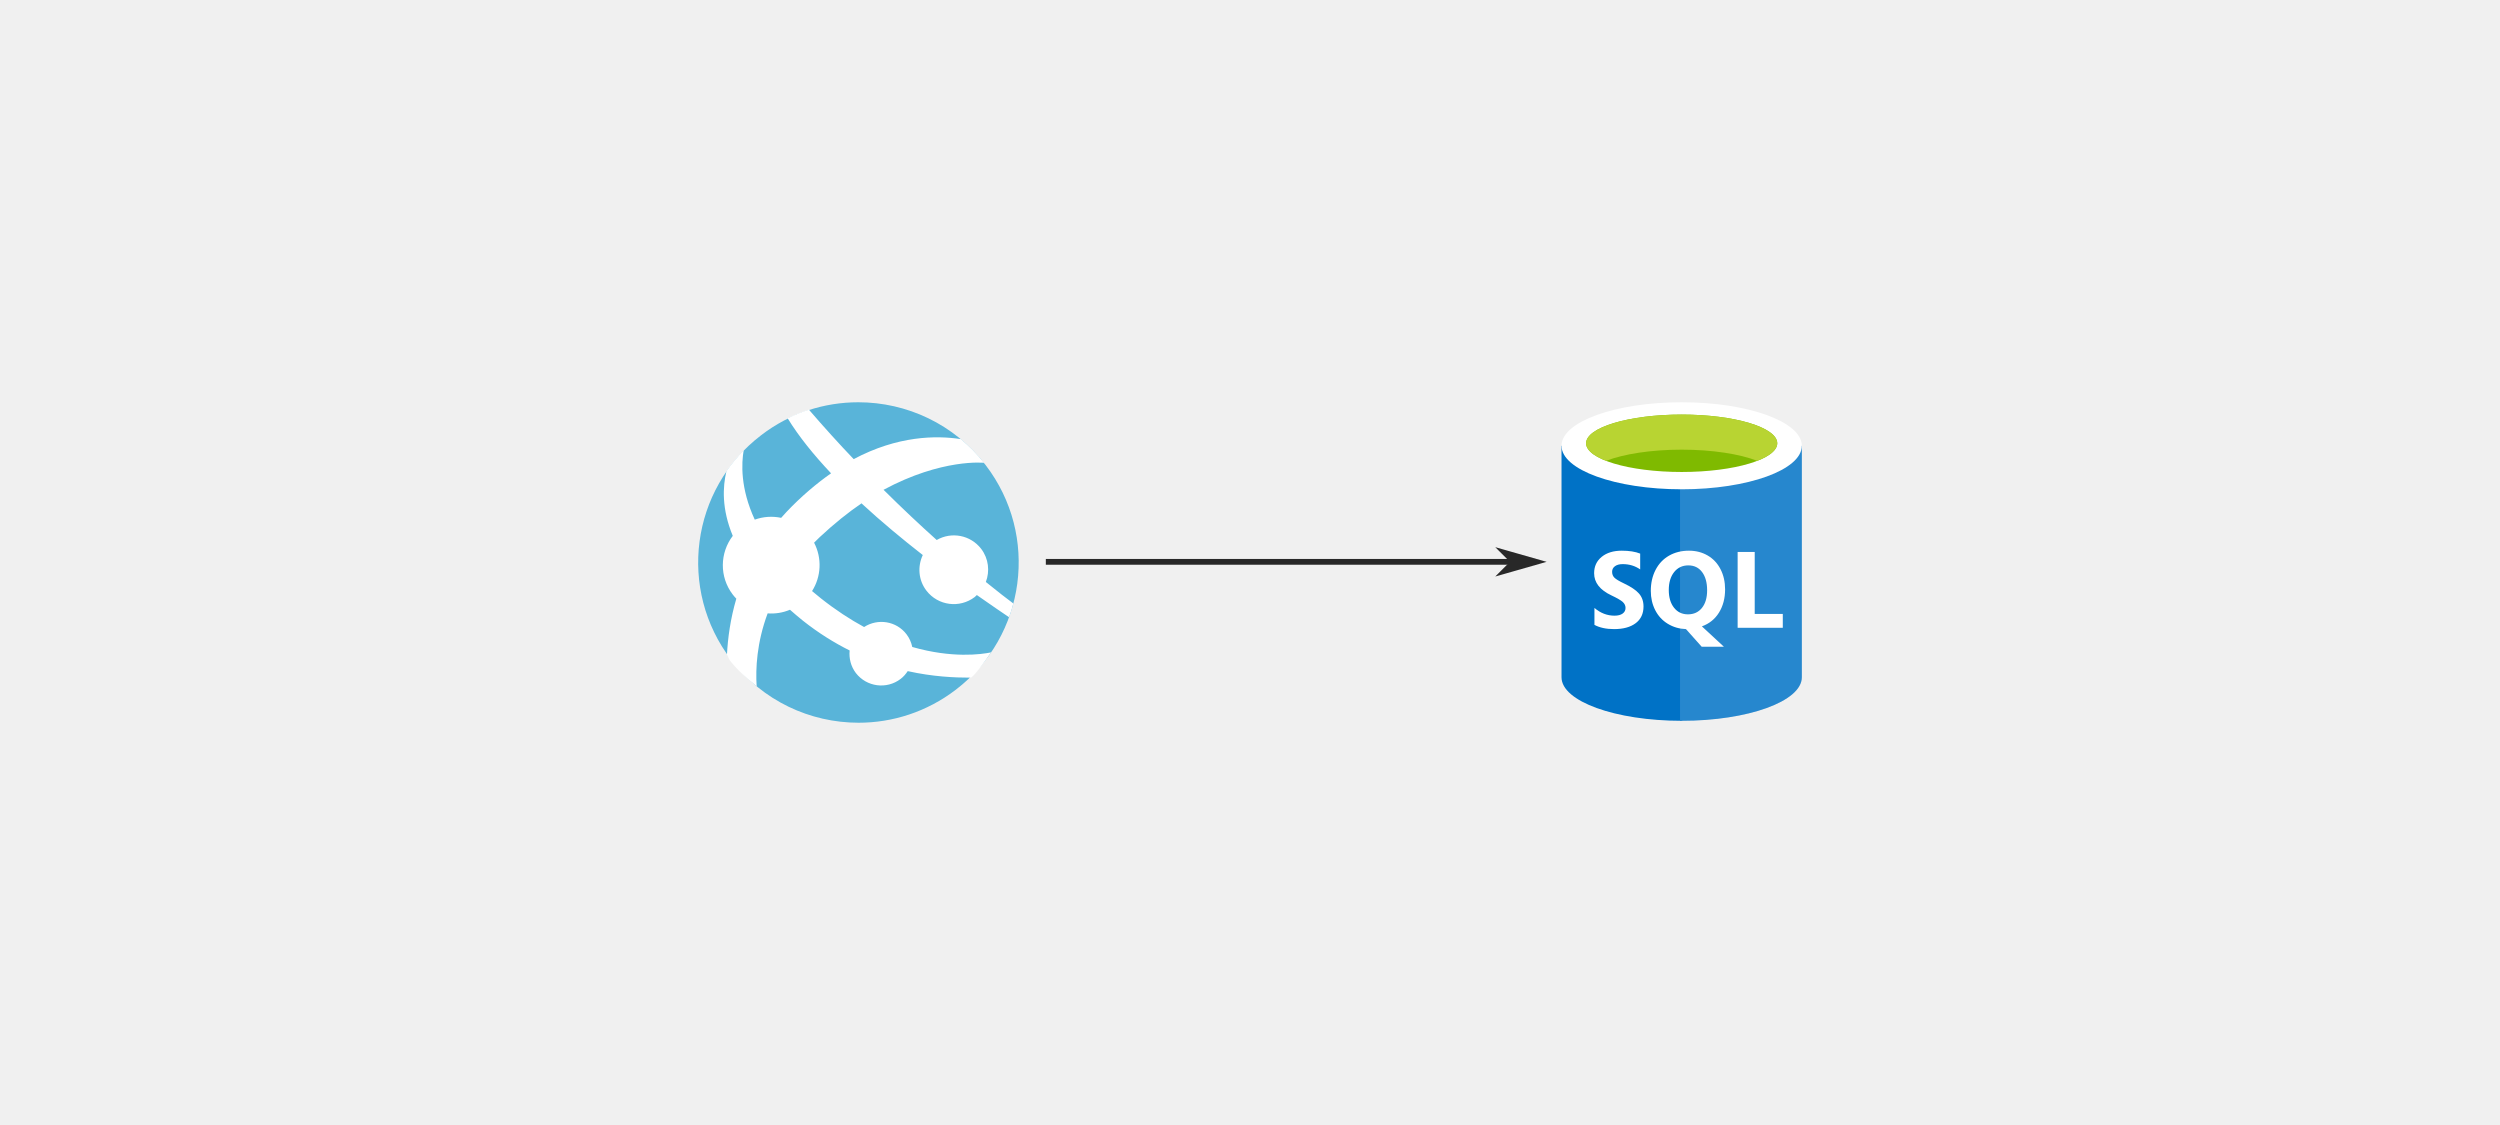
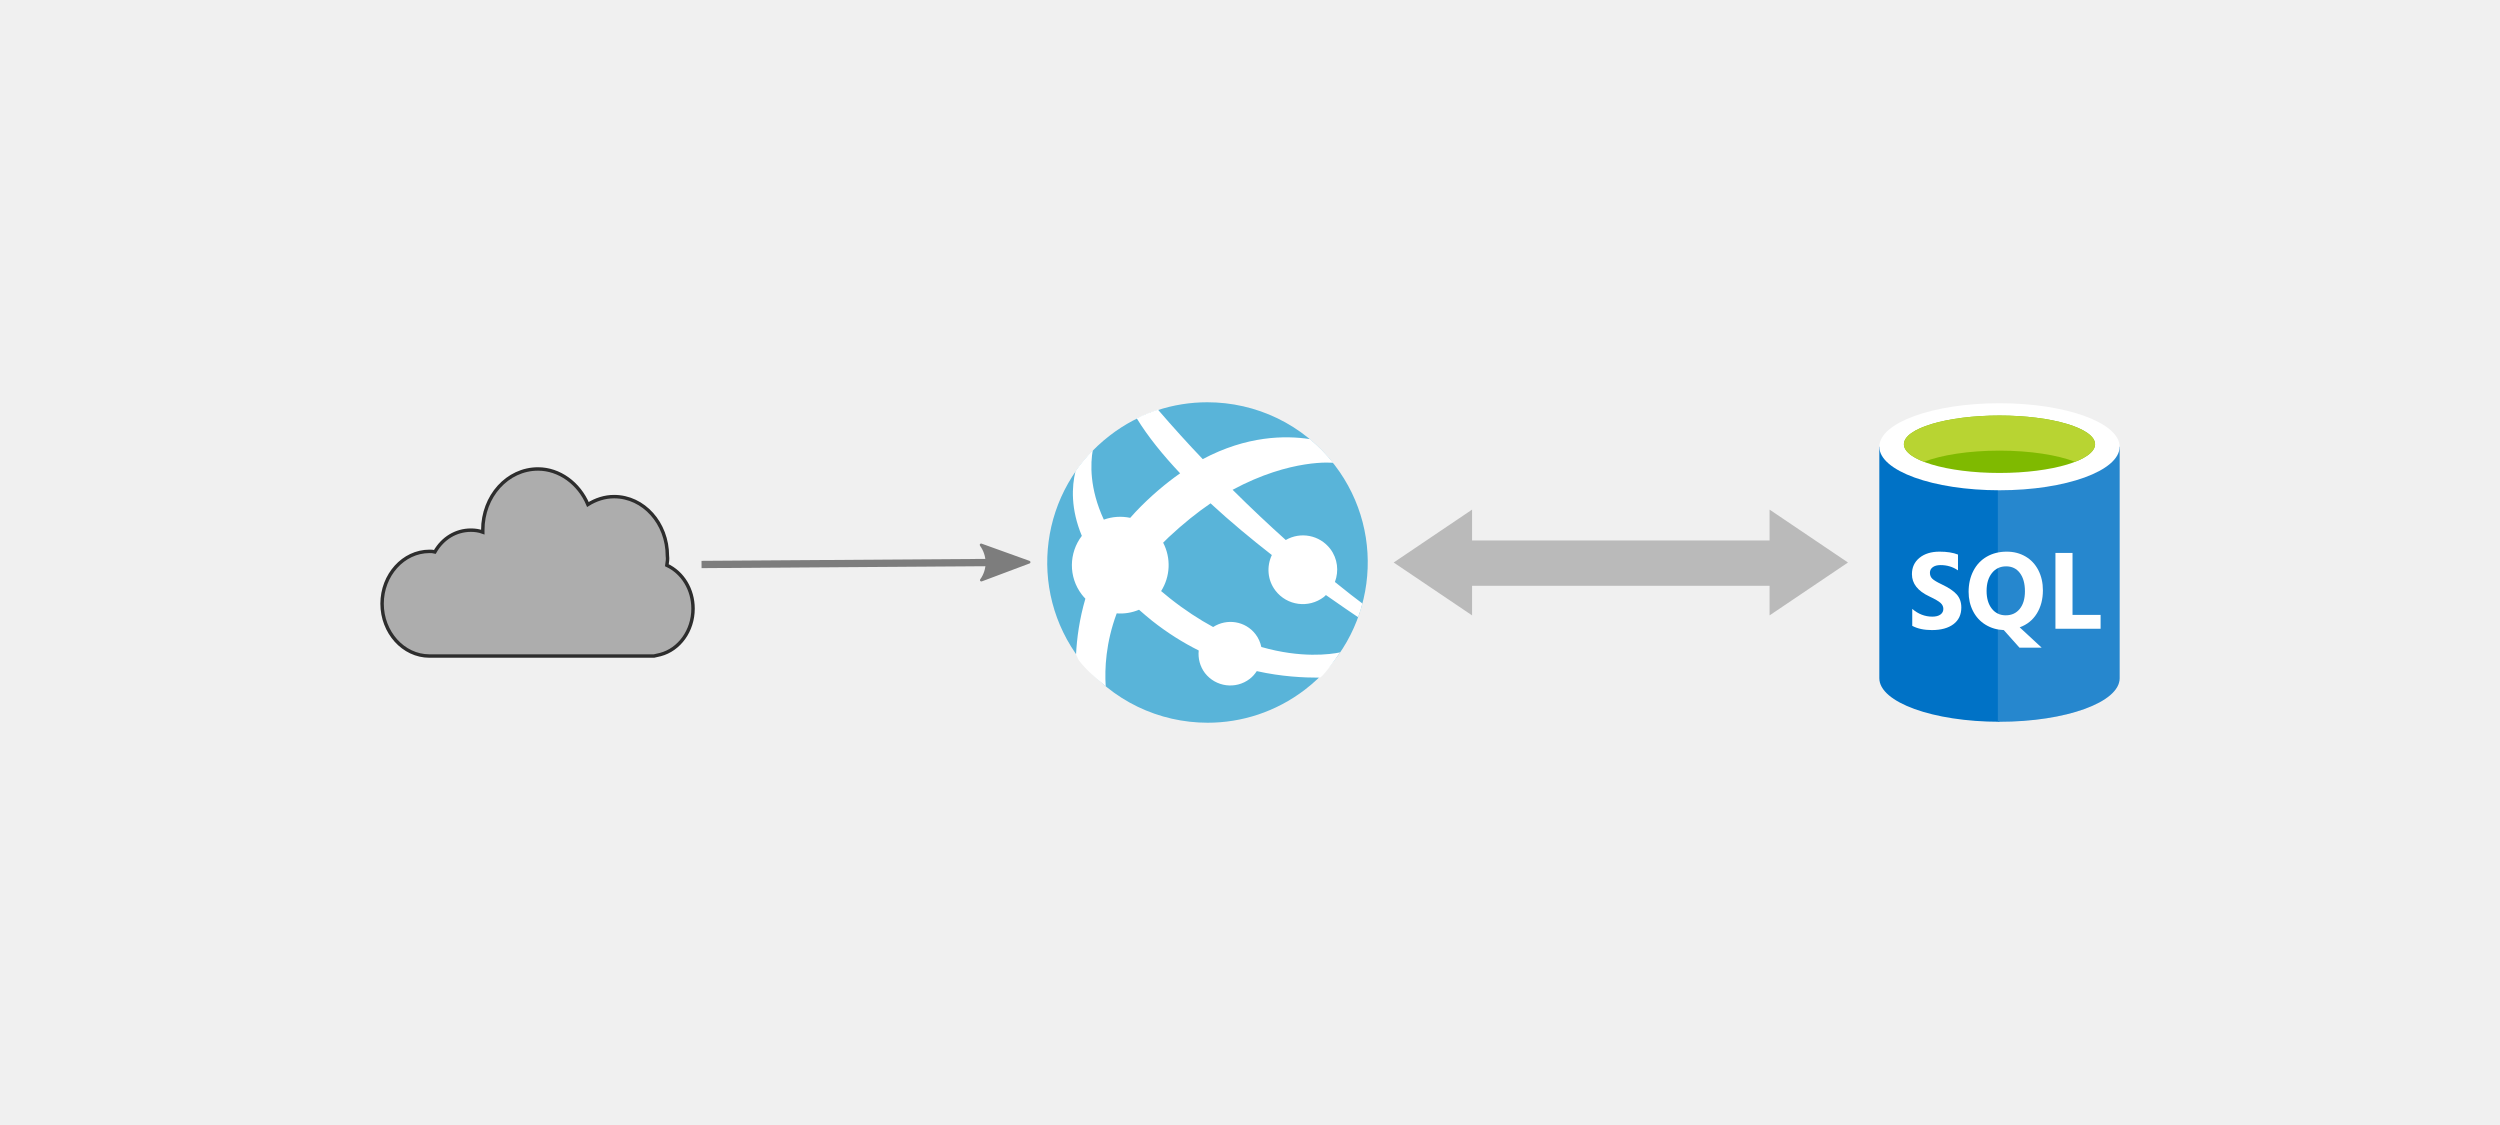
<svg xmlns="http://www.w3.org/2000/svg" width="320" height="144" viewBox="0 0 320 144" id="svg7775" version="1.1">
  <defs id="defs7777">
    <marker orient="auto" refY="0.0" refX="0.0" id="Arrow1Lend" style="overflow:visible;">
      <path id="path4190" d="M 0.0,0.0 L 5.0,-5.0 L -12.5,0.0 L 5.0,5.0 L 0.0,0.0 z " style="fill-rule:evenodd;stroke:#535353;stroke-width:1pt;stroke-opacity:1;fill:#535353;fill-opacity:1" transform="scale(0.8) rotate(180) translate(12.5,0)" />
    </marker>
    <marker orient="auto" refY="0.0" refX="0.0" id="DotM" style="overflow:visible">
      <path id="path4251" d="M -2.5,-1.0 C -2.5,1.76 -4.74,4.0 -7.5,4.0 C -10.26,4.0 -12.5,1.76 -12.5,-1.0 C -12.5,-3.76 -10.26,-6.0 -7.5,-6.0 C -4.74,-6.0 -2.5,-3.76 -2.5,-1.0 z " style="fill-rule:evenodd;stroke:#535353;stroke-width:1pt;stroke-opacity:1;fill:#535353;fill-opacity:1" transform="scale(0.4) translate(7.4, 1)" />
    </marker>
    <marker orient="auto" refY="0.0" refX="0.0" id="SquareM" style="overflow:visible">
      <path id="path4260" d="M -5.0,-5.0 L -5.0,5.0 L 5.0,5.0 L 5.0,-5.0 L -5.0,-5.0 z " style="fill-rule:evenodd;stroke:#535353;stroke-width:1pt;stroke-opacity:1;fill:#535353;fill-opacity:1" transform="scale(0.4)" />
    </marker>
    <marker orient="auto" refY="0.0" refX="0.0" id="marker8703" style="overflow:visible;">
      <path id="path8705" style="fill-rule:evenodd;stroke-width:0.625;stroke-linejoin:round;stroke:#535353;stroke-opacity:1;fill:#535353;fill-opacity:1" d="M 8.719,4.034 L -2.207,0.016 L 8.719,-4.002 C 6.973,-1.63 6.983,1.616 8.719,4.034 z " transform="scale(0.6) rotate(180) translate(0,0)" />
    </marker>
    <marker orient="auto" refY="0.0" refX="0.0" id="marker8579" style="overflow:visible;">
      <path id="path8581" style="fill-rule:evenodd;stroke-width:0.625;stroke-linejoin:round;stroke:#535353;stroke-opacity:1;fill:#535353;fill-opacity:1" d="M 8.719,4.034 L -2.207,0.016 L 8.719,-4.002 C 6.973,-1.63 6.983,1.616 8.719,4.034 z " transform="scale(0.6) rotate(180) translate(0,0)" />
    </marker>
    <marker orient="auto" refY="0.0" refX="0.0" id="marker8521" style="overflow:visible;">
      <path id="path8523" style="fill-rule:evenodd;stroke-width:0.625;stroke-linejoin:round;stroke:#535353;stroke-opacity:1;fill:#535353;fill-opacity:1" d="M 8.719,4.034 L -2.207,0.016 L 8.719,-4.002 C 6.973,-1.63 6.983,1.616 8.719,4.034 z " transform="scale(0.6) rotate(180) translate(0,0)" />
    </marker>
    <marker orient="auto" refY="0.0" refX="0.0" id="marker8475" style="overflow:visible;">
      <path id="path8477" style="fill-rule:evenodd;stroke-width:0.625;stroke-linejoin:round;stroke:#535353;stroke-opacity:1;fill:#535353;fill-opacity:1" d="M 8.719,4.034 L -2.207,0.016 L 8.719,-4.002 C 6.973,-1.63 6.983,1.616 8.719,4.034 z " transform="scale(0.6) rotate(180) translate(0,0)" />
    </marker>
    <marker orient="auto" refY="0.0" refX="0.0" id="marker8441" style="overflow:visible;">
      <path id="path8443" style="fill-rule:evenodd;stroke-width:0.625;stroke-linejoin:round;stroke:#535353;stroke-opacity:1;fill:#535353;fill-opacity:1" d="M 8.719,4.034 L -2.207,0.016 L 8.719,-4.002 C 6.973,-1.63 6.983,1.616 8.719,4.034 z " transform="scale(0.6) rotate(180) translate(0,0)" />
    </marker>
    <marker orient="auto" refY="0.0" refX="0.0" id="Arrow2Mend" style="overflow:visible;">
      <path id="path4214" style="fill-rule:evenodd;stroke-width:0.625;stroke-linejoin:round;stroke:#7e7e7e;stroke-opacity:1;fill:#7e7e7e;fill-opacity:1" d="M 8.719,4.034 L -2.207,0.016 L 8.719,-4.002 C 6.973,-1.63 6.983,1.616 8.719,4.034 z " transform="scale(0.6) rotate(180) translate(0,0)" />
    </marker>
    <marker orient="auto" refY="0" refX="0" id="marker5424" style="overflow:visible">
      <path id="path5426" d="M 0,0 5,-5 -12.5,0 5,5 0,0 Z" style="fill:#282828;fill-opacity:1;fill-rule:evenodd;stroke:#282828;stroke-width:1pt;stroke-opacity:1" transform="matrix(-0.4,0,0,-0.4,-4,0)" />
    </marker>
+     <marker orient="auto" refY="0" refX="0" id="Arrow2Mend-5" style="overflow:visible">
+       <path id="path4757" style="fill:#7d7d7d;fill-opacity:1;fill-rule:evenodd;stroke:#7d7d7d;stroke-width:0.625;stroke-linejoin:round;stroke-opacity:1" d="M 8.719,4.034 -2.207,0.016 8.719,-4.002 c -1.745,2.372 -1.735,5.617 -6e-7,8.035 z" transform="scale(-0.6,-0.6)" />
+     </marker>
  </defs>
  <g id="layer1" transform="translate(0,-908.362)">
-     <g id="g7493" transform="translate(-0.801984,7.391645)">
-       <g transform="matrix(0.8205563,0,0,0.8205563,6.24205,886.944)" id="g4941-3">
+     <g id="g5499" transform="translate(44.67949,-8.0778386e-6)">
+       <g transform="matrix(0.8205563,0,0,0.8205563,5.440066,894.3356)" id="g4941-3">
        <path style="fill:#59b4d9" d="m 142.472,124.683 c -4.53,3.464 -9.867,5.151 -15.167,5.151 -7.52,0 -14.956,-3.376 -19.87,-9.803 -8.396,-10.962 -6.324,-26.639 4.658,-35.039 4.529,-3.485 9.872,-5.148 15.165,-5.148 7.52,0 14.958,3.376 19.87,9.809 8.398,10.959 6.305,26.639 -4.656,35.03" id="path3-3" />
        <path style="fill:#ffffff" d="m 137.879,109.222 c 1.816,2.368 5.186,2.796 7.541,1.004 0.123,-0.094 0.218,-0.208 0.33,-0.309 2.409,1.697 4.082,2.817 5.025,3.459 0.279,-0.723 0.472,-1.417 0.67,-2.142 -0.996,-0.741 -2.343,-1.778 -4.29,-3.356 0.639,-1.68 0.437,-3.64 -0.73,-5.171 -1.669,-2.16 -4.626,-2.709 -6.936,-1.377 -2.546,-2.284 -5.343,-4.902 -8.293,-7.833 9.165,-4.929 15.676,-4.207 15.676,-4.207 -1.087,-1.386 -2.305,-2.6 -3.606,-3.697 -3.865,-0.597 -9.869,-0.53 -16.729,3.119 l -0.002,-0.003 -10e-4,0 c -2.286,-2.393 -4.613,-4.958 -6.983,-7.712 -1.134,0.363 -2.242,0.812 -3.312,1.347 1.749,2.862 4.102,5.749 6.754,8.565 l 0,0 c 0.005,0.006 0.011,0.011 0.017,0.017 -2.211,1.546 -4.673,3.613 -6.944,6.015 -0.29,0.309 -0.569,0.62 -0.842,0.931 -1.357,-0.284 -2.784,-0.201 -4.117,0.282 -2.264,-4.885 -2.082,-8.809 -1.724,-10.832 -0.983,1.03 -1.901,2.113 -2.692,3.267 -0.591,2.415 -0.759,5.898 0.985,10.095 -2.019,2.642 -2.114,6.389 -0.005,9.153 0.176,0.229 0.364,0.442 0.559,0.645 -0.921,3.137 -1.333,6.163 -1.46,8.761 0.237,0.322 0.237,0.582 0.472,0.896 1.199,1.538 2.705,2.834 4.16,4.008 -0.18,-2.75 0.014,-6.806 1.714,-11.372 1.173,0.089 2.366,-0.096 3.483,-0.566 0.64,0.563 1.31,1.132 2.025,1.711 2.453,1.942 4.9,3.453 7.285,4.643 -0.124,1.213 0.18,2.474 0.968,3.518 1.685,2.176 4.805,2.582 6.983,0.919 0.453,-0.347 0.811,-0.766 1.108,-1.216 3.889,0.866 7.287,1.019 9.806,1.019 0.386,0 2.177,-2.436 3.203,-3.946 -1.534,0.321 -6.083,0.946 -12.3,-0.84 -0.15,-0.698 -0.437,-1.376 -0.898,-1.98 -1.579,-2.07 -4.466,-2.518 -6.618,-1.133 -2.161,-1.172 -4.424,-2.641 -6.758,-4.49 -0.471,-0.373 -0.923,-0.745 -1.359,-1.118 1.426,-2.247 1.578,-5.127 0.318,-7.55 0.286,-0.286 0.567,-0.573 0.871,-0.857 2.311,-2.159 4.485,-3.887 6.519,-5.274 -0.082,-0.076 -0.156,-0.156 -0.236,-0.233 0.081,0.075 0.157,0.152 0.239,0.227 -10e-4,0 -10e-4,0.001 -0.002,0.001 3.121,2.886 6.43,5.621 9.564,8.065 -0.829,1.758 -0.699,3.899 0.562,5.547 z" id="path5-4" />
      </g>
-       <g transform="matrix(0.8205563,0,0,0.8205563,12.67564,766.3552)" id="g3366-3">
+       <g transform="matrix(0.8205563,0,0,0.8205563,7.87366,773.8707)" id="g3366-3">
        <path style="fill:#0072c6" d="m 229.114,233.592 0,36.111 c 0,3.749 8.392,6.789 18.743,6.789 l 0,-42.9 c 0,0 -18.743,0 -18.743,0 z" id="path3-5-6" />
        <path style="fill:#0072c6" d="m 247.6,276.491 0.257,0 c 10.351,0 18.743,-3.038 18.743,-6.788 l 0,-36.111 -19,0 0,42.899 z" id="path5-3-4" />
        <path style="opacity:0.15;fill:#ffffff" d="m 247.6,276.491 0.257,0 c 10.351,0 18.743,-3.038 18.743,-6.788 l 0,-36.111 -19,0 0,42.899 z" id="path7-0" />
        <path style="fill:#ffffff" d="m 266.6,233.592 c 0,3.749 -8.392,6.788 -18.743,6.788 -10.351,0 -18.743,-3.039 -18.743,-6.788 0,-3.749 8.392,-6.788 18.743,-6.788 10.351,0 18.743,3.039 18.743,6.788" id="path9-9" />
        <path style="fill:#7fba00" d="m 262.768,233.201 c 0,2.475 -6.676,4.479 -14.911,4.479 -8.235,0 -14.912,-2.004 -14.912,-4.479 0,-2.474 6.677,-4.479 14.912,-4.479 8.235,0 14.911,2.005 14.911,4.479" id="path11-5" />
        <path style="fill:#b8d432" d="m 259.644,235.938 c 1.952,-0.757 3.125,-1.705 3.125,-2.735 0,-2.475 -6.676,-4.48 -14.912,-4.48 -8.235,0 -14.911,2.005 -14.911,4.48 0,1.03 1.173,1.978 3.125,2.735 2.726,-1.058 6.986,-1.741 11.786,-1.741 4.801,0 9.059,0.683 11.787,1.741" id="path13-5" />
        <path style="fill:#ffffff" d="m 241.904,258.658 c 0,1.122 -0.407,1.991 -1.221,2.607 -0.814,0.616 -1.938,0.924 -3.373,0.924 -1.221,0 -2.241,-0.22 -3.061,-0.66 l 0,-2.64 c 0.946,0.803 1.988,1.205 3.126,1.205 0.55,0 0.975,-0.11 1.275,-0.33 0.3,-0.22 0.45,-0.511 0.45,-0.875 0,-0.357 -0.144,-0.668 -0.433,-0.932 -0.289,-0.264 -0.876,-0.605 -1.761,-1.023 -1.804,-0.846 -2.706,-2.002 -2.706,-3.464 0,-1.061 0.393,-1.912 1.18,-2.553 0.786,-0.64 1.831,-0.961 3.134,-0.961 1.155,0 2.111,0.152 2.871,0.454 l 0,2.466 c -0.797,-0.55 -1.705,-0.825 -2.722,-0.825 -0.511,0 -0.915,0.108 -1.212,0.325 -0.297,0.218 -0.445,0.508 -0.445,0.87 0,0.374 0.119,0.681 0.359,0.92 0.239,0.239 0.73,0.535 1.472,0.887 1.106,0.523 1.893,1.053 2.364,1.592 0.468,0.54 0.703,1.211 0.703,2.013 z" id="path15-8" />
        <path style="fill:#ffffff" d="m 254.631,255.986 c 0,1.391 -0.317,2.599 -0.949,3.621 -0.633,1.023 -1.523,1.74 -2.672,2.153 l 3.431,3.176 -3.464,0 -2.45,-2.747 c -1.05,-0.038 -1.998,-0.316 -2.842,-0.833 -0.844,-0.516 -1.496,-1.225 -1.955,-2.124 -0.459,-0.899 -0.689,-1.902 -0.689,-3.007 0,-1.226 0.249,-2.319 0.746,-3.279 0.498,-0.96 1.197,-1.698 2.099,-2.215 0.902,-0.516 1.935,-0.775 3.102,-0.775 1.088,0 2.063,0.25 2.924,0.751 0.86,0.5 1.528,1.212 2.004,2.136 0.477,0.924 0.715,1.972 0.715,3.143 z m -2.804,0.149 c 0,-1.199 -0.261,-2.146 -0.784,-2.842 -0.523,-0.696 -1.237,-1.044 -2.145,-1.044 -0.924,0 -1.663,0.349 -2.219,1.047 -0.555,0.699 -0.833,1.628 -0.833,2.788 0,1.155 0.272,2.077 0.816,2.767 0.545,0.69 1.267,1.035 2.169,1.035 0.919,0 1.647,-0.334 2.186,-1.002 0.54,-0.667 0.81,-1.584 0.81,-2.749 z" id="path17-2" />
-         <polygon transform="translate(223.3571,226.3039)" style="fill:#ffffff" points="40.273,35.679 33.229,35.679 33.229,23.851 35.893,23.851 35.893,33.518 40.273,33.518 " id="polygon19-6" />
+         <polygon transform="translate(223.3571,226.3039)" style="fill:#ffffff" points="35.893,33.518 40.273,33.518 40.273,35.679 33.229,35.679 33.229,23.851 35.893,23.851 " id="polygon19-6" />
      </g>
-       <path style="fill:none;fill-rule:evenodd;stroke:#282828;stroke-width:0.74;stroke-linecap:butt;stroke-linejoin:miter;stroke-miterlimit:4;stroke-dasharray:none;stroke-dashoffset:0;stroke-opacity:1;marker-end:url(#marker5424)" d="m 134.668,972.886 62.645,0" id="path5422" />
+       <g style="fill:#adadad;fill-opacity:1;stroke:#2d2d2d;stroke-width:5.989;stroke-miterlimit:3;stroke-dasharray:none;stroke-opacity:1" id="Internet_2" transform="matrix(0.07361186,0,0,0.07361186,-5.033003,957.8478)">
+         <g style="fill:#adadad;fill-opacity:1;stroke:#2d2d2d;stroke-width:5.989;stroke-miterlimit:3;stroke-dasharray:none;stroke-opacity:1" id="XMLID_1_">
+           <g style="fill:#adadad;fill-opacity:1;stroke:#2d2d2d;stroke-width:5.989;stroke-miterlimit:3;stroke-dasharray:none;stroke-opacity:1" id="g12">
+             <path id="path14" d="m 621,310.6 c 27.5,12.9 45.5,42.1 45.5,75.5 0,38.6 -24,71.2 -56.7,79.8 l -11.2,2.6 -390.4,0 c -45.5,0 -82.4,-41.2 -82.4,-91 0,-49.8 36.9,-91 82.4,-91 3.4,0 6,0 9.4,0.9 13.7,-24 36.9,-37.8 62.7,-37.8 6.9,0 13.7,0.9 20.6,3.4 0,-0.9 0,-2.6 0,-3.4 0,-59.2 42.9,-106.4 96.1,-106.4 36.9,0 71.2,24.9 86.7,61.8 13.7,-8.6 29.2,-13.7 45.5,-13.7 51.5,0 92.7,46.4 92.7,103 0.8,5.2 0,10.3 -0.9,16.3 z" style="fill:#adadad;fill-opacity:1;stroke:#2d2d2d;stroke-width:5.989;stroke-miterlimit:3;stroke-dasharray:none;stroke-opacity:1" />
+           </g>
+           <g style="fill:#adadad;fill-opacity:1;stroke:#2d2d2d;stroke-width:5.989;stroke-miterlimit:3;stroke-dasharray:none;stroke-opacity:1" id="g16" />
+         </g>
+       </g>
+       <path id="path6849" d="m 45.118,980.617 40.687,-0.279" style="fill:#7d7d7d;fill-opacity:1;fill-rule:evenodd;stroke:#7d7d7d;stroke-width:0.934px;stroke-linecap:butt;stroke-linejoin:miter;stroke-opacity:1;marker-end:url(#Arrow2Mend-5)" />
+       <path id="path6002" d="m 143.746,973.592 -10.035,6.771 10.035,6.769 0,-3.787 9.285,0 19.509,0 9.285,0 0,3.787 10.035,-6.769 -10.035,-6.771 0,3.952 -9.285,0 -19.509,0 -9.285,0 0,-3.952 z" style="fill:#bababa;fill-opacity:1" />
    </g>
  </g>
</svg>
